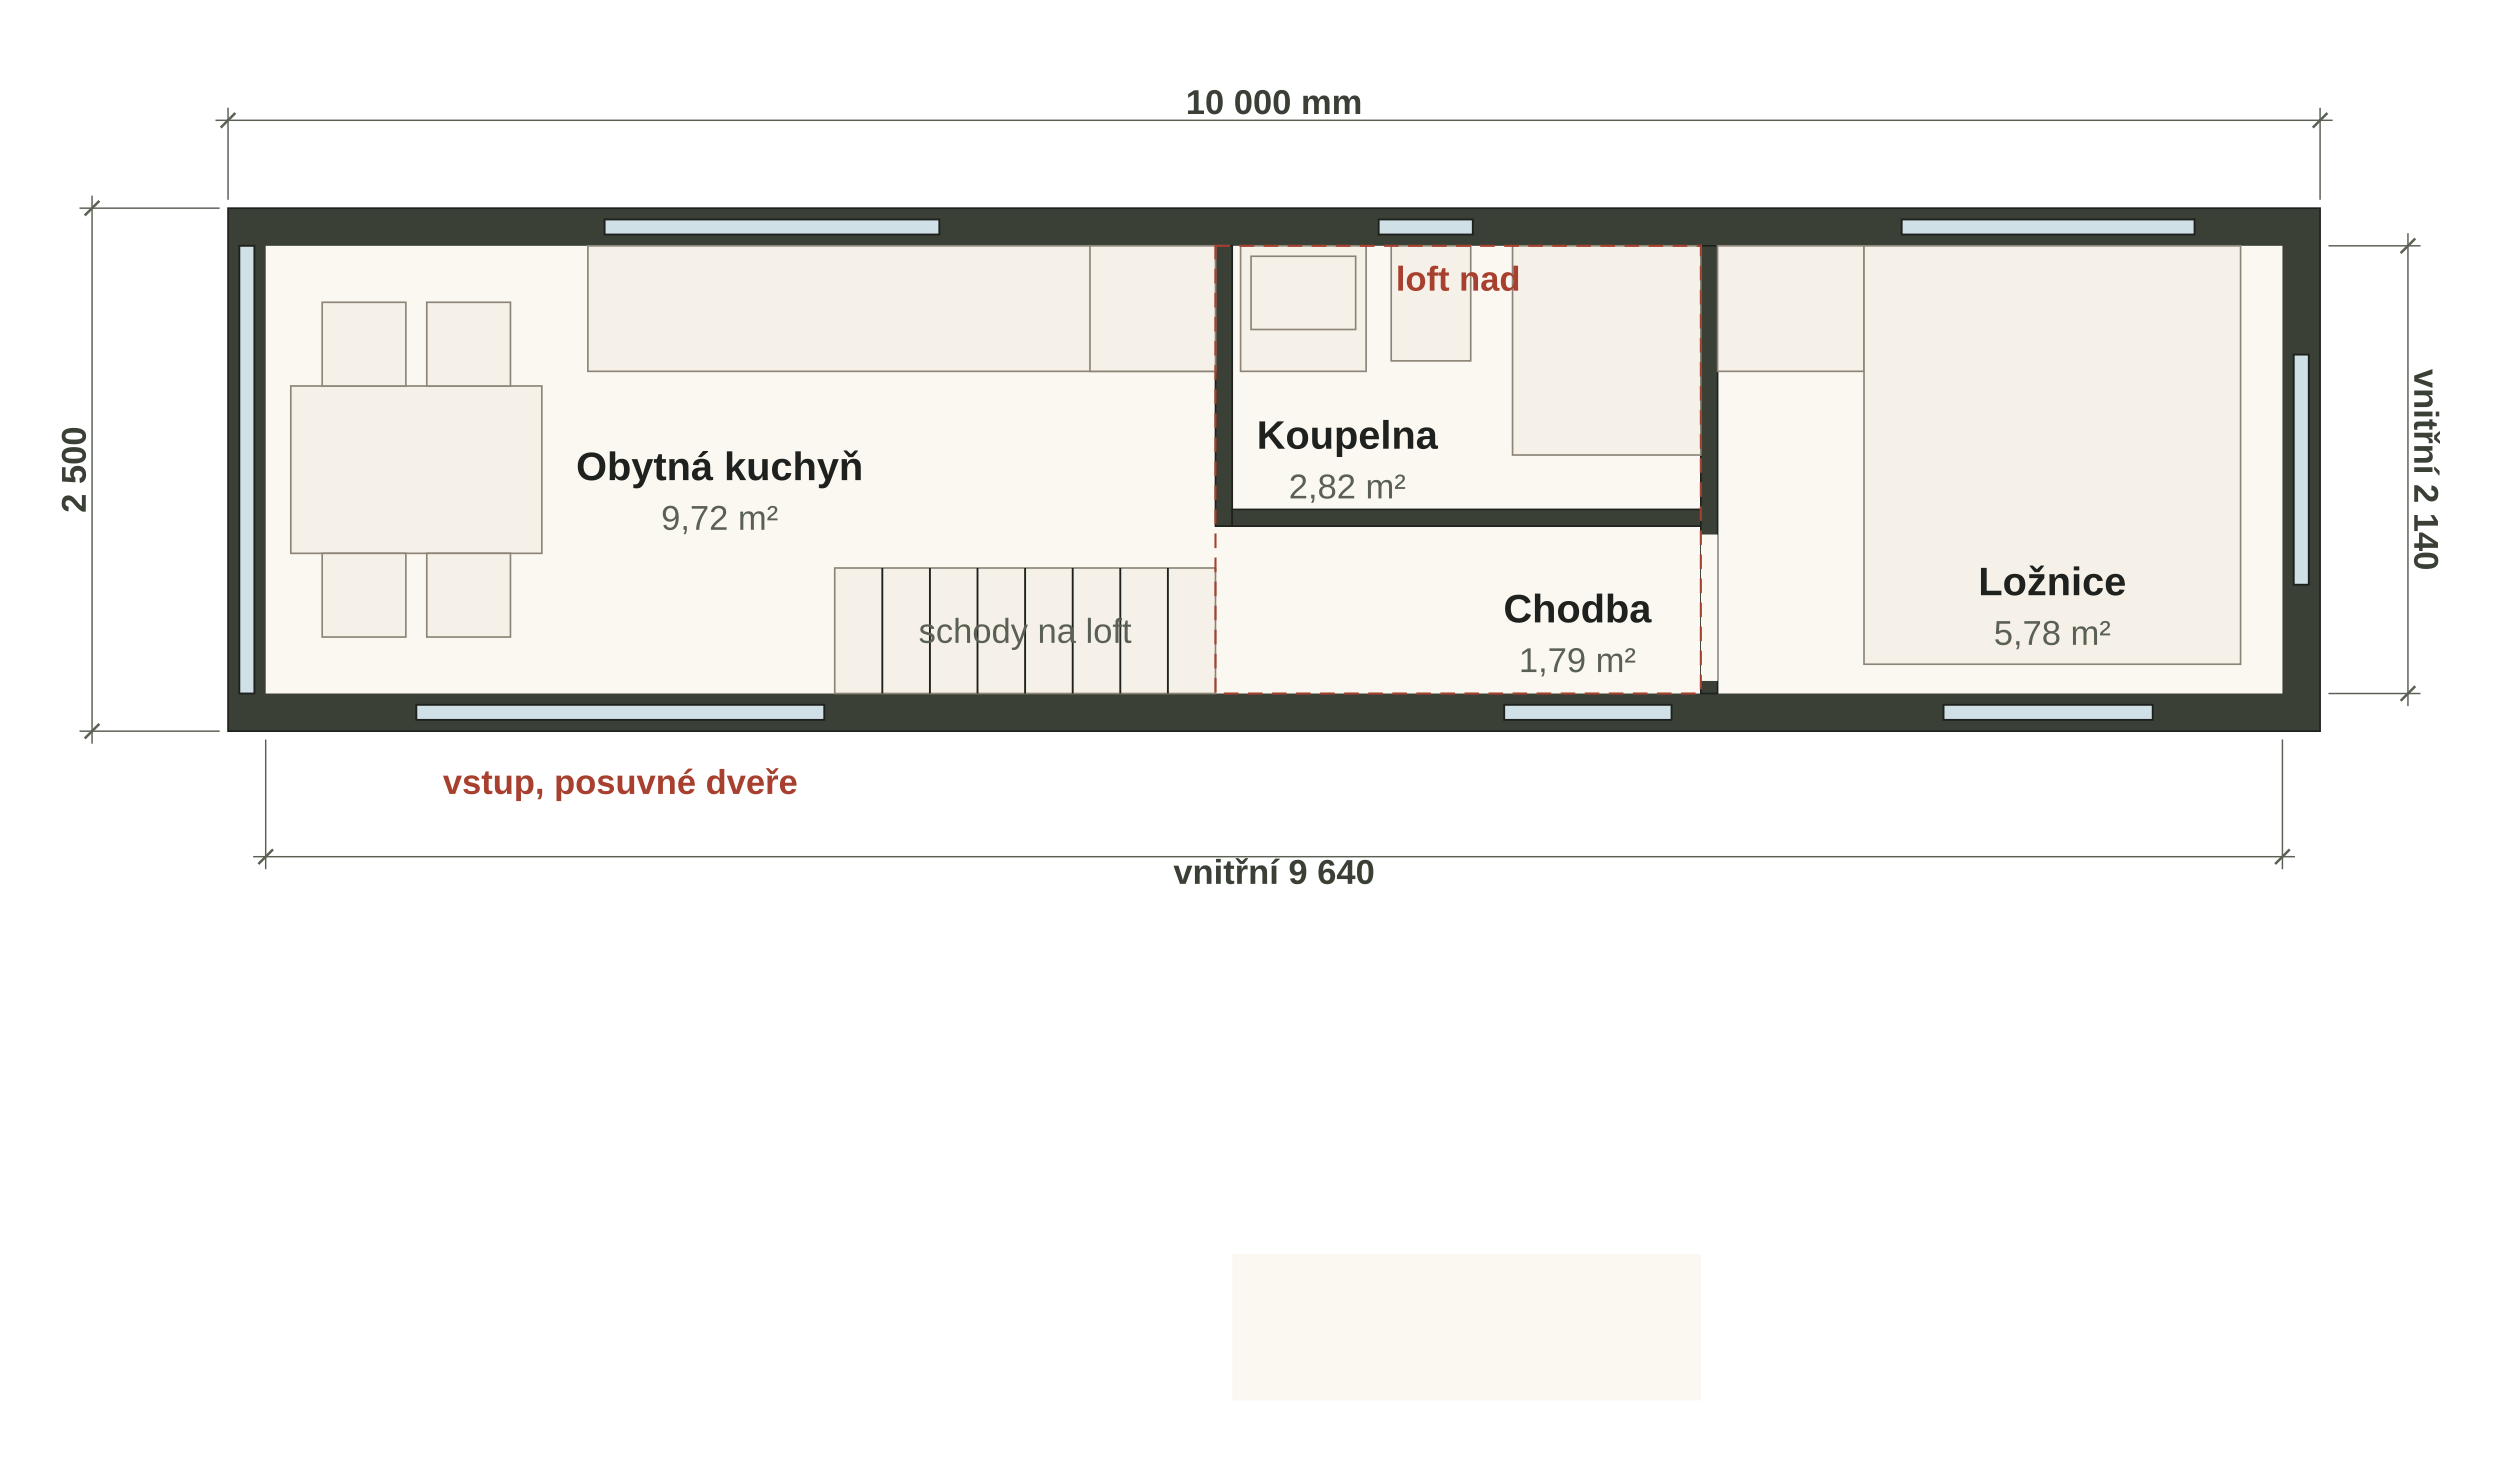
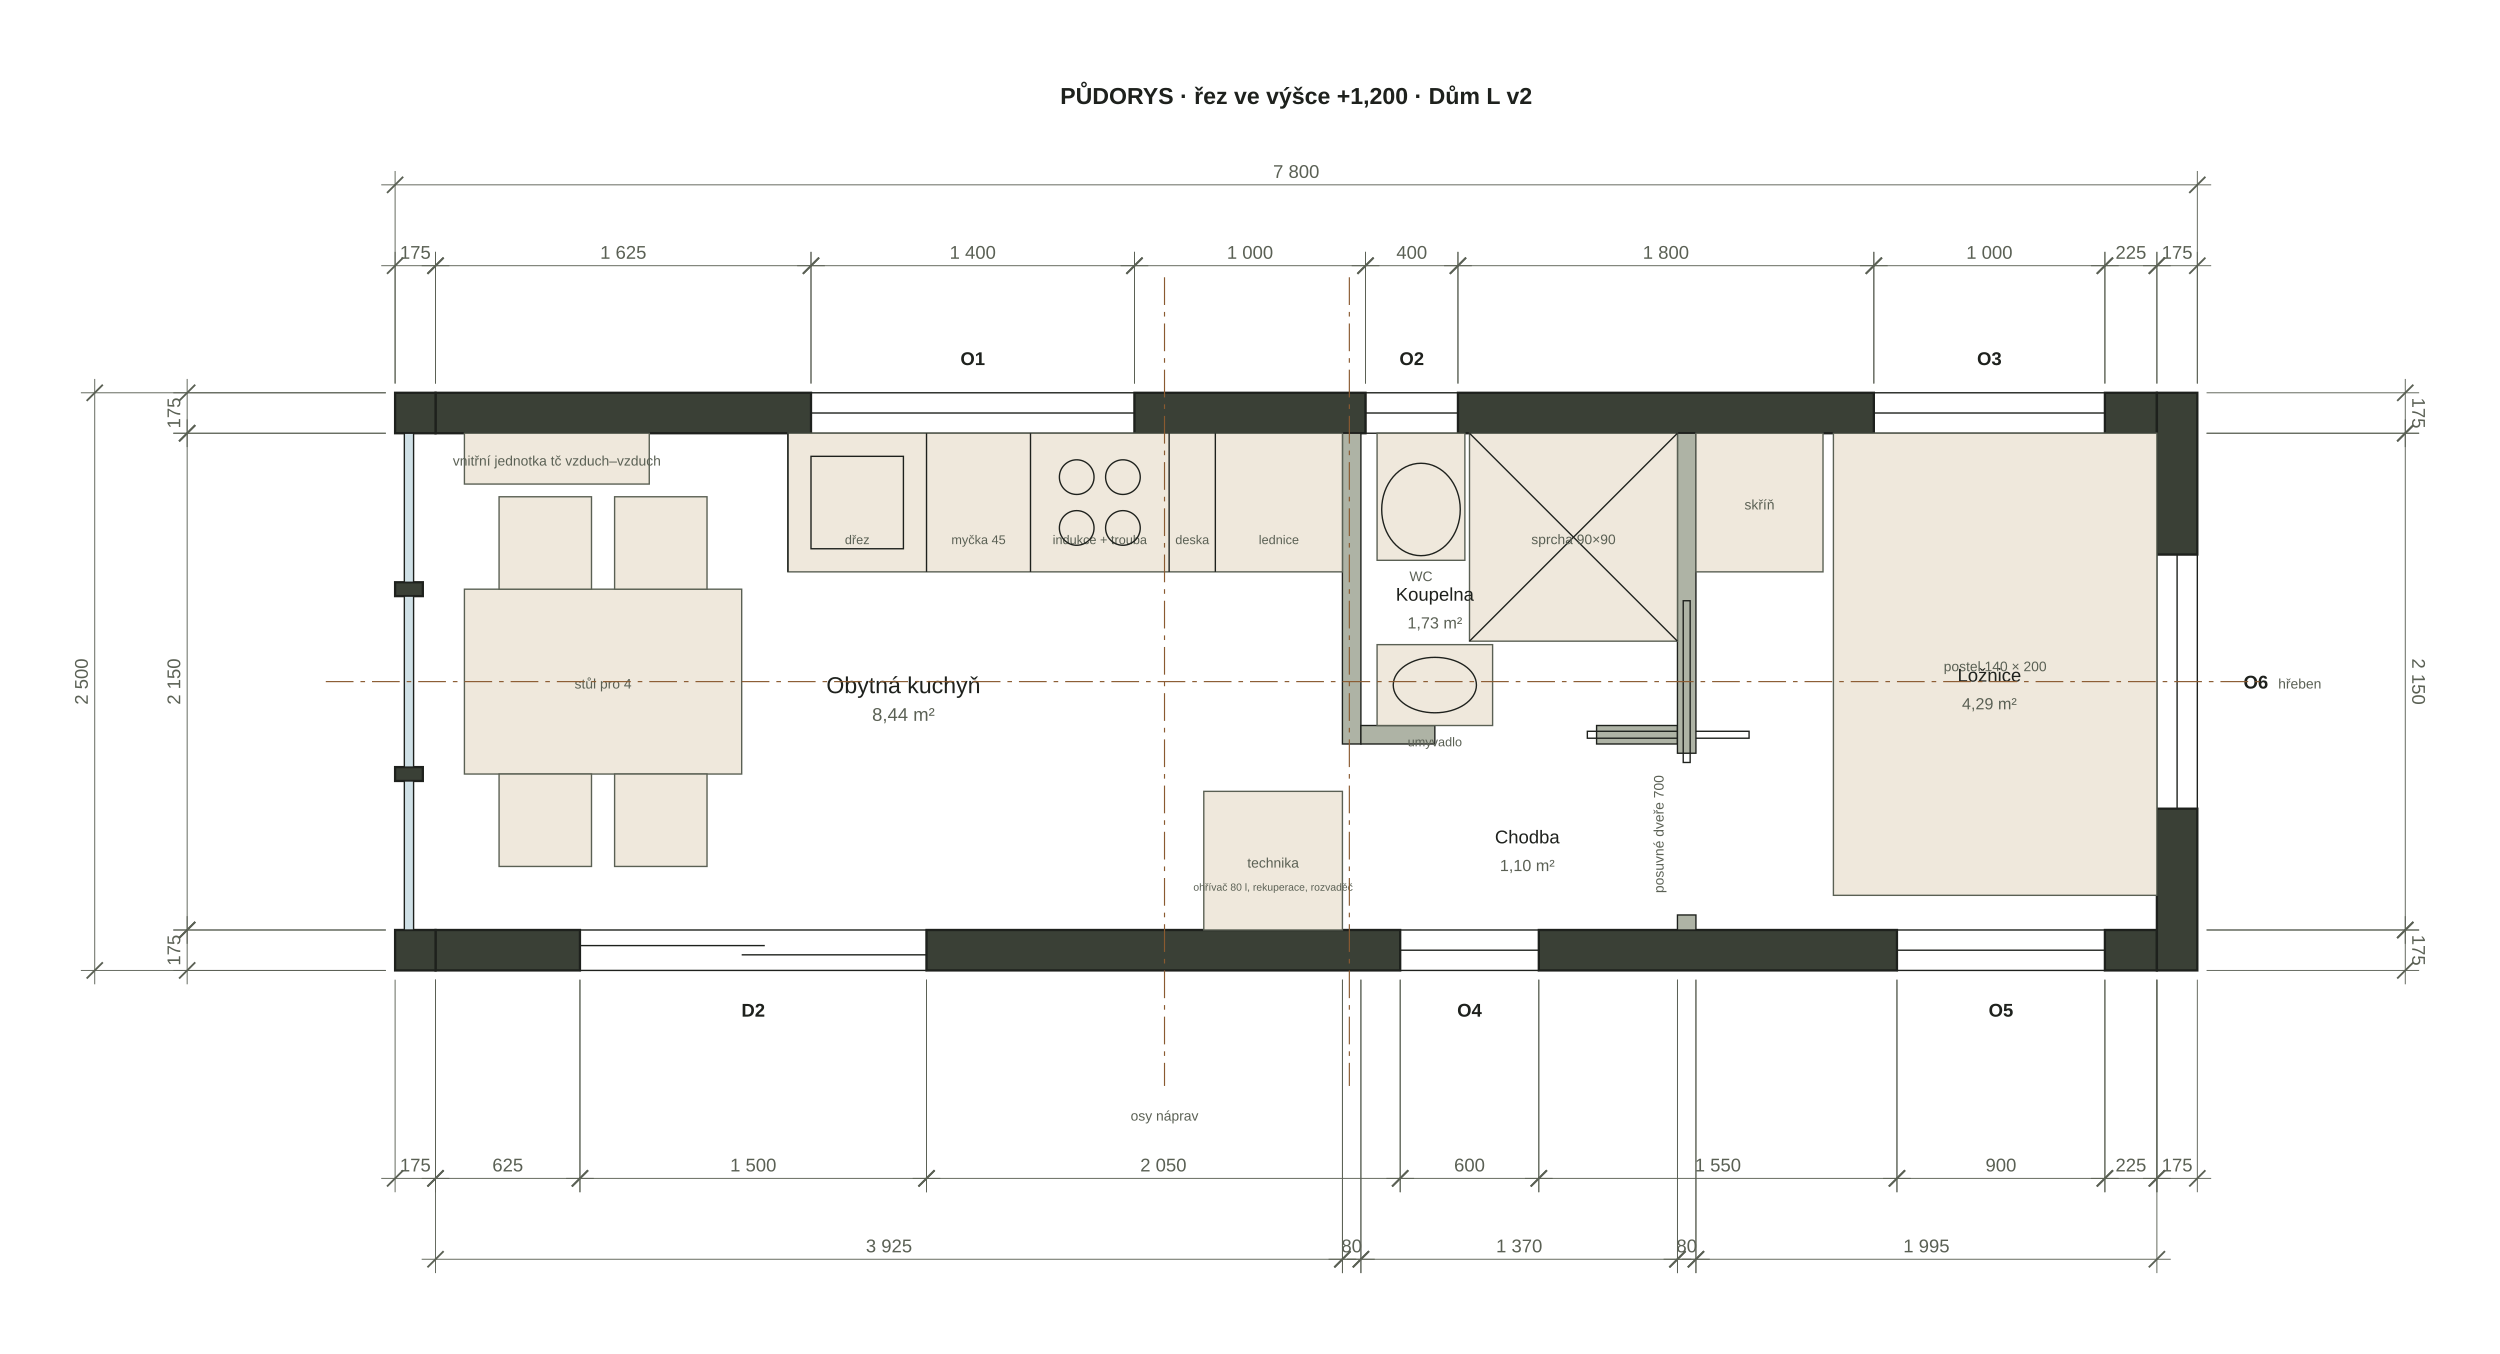
- <svg xmlns="http://www.w3.org/2000/svg" viewBox="-1090 -995 11950 7075" class="dwg" style="background:#FBF8F2" role="img" aria-label="">
+ <svg xmlns="http://www.w3.org/2000/svg" viewBox="-1710 -1700 10820 5860" width="216.4mm" height="117.2mm" class="dwg" role="img" aria-label="Dům L v2 – Půdorys">
  <style>
- .ln{fill:none;stroke:#1E211D;stroke-width:22;stroke-linejoin:round}.thin{fill:none;stroke:#1E211D;stroke-width:9}
- .wall{fill:#3A4036;stroke:#1E211D;stroke-width:8}.body{fill:#E9DCC6;stroke:#1E211D;stroke-width:18}
- .roof{fill:#3A4036;stroke:#1E211D;stroke-width:12}.steel{fill:#B9BDB4;stroke:#1E211D;stroke-width:10}
- .wheel{fill:#2A2E28;stroke:#1E211D;stroke-width:8}.glass{fill:#CFE0E6;stroke:#1E211D;stroke-width:9}
- .fur{fill:#F6F1E8;stroke:#8C8577;stroke-width:8}.room{fill:#FBF8F2}
- .dim,.tick{fill:none;stroke:#5A6054;stroke-width:7}.tick{stroke-width:12}.grd{fill:none;stroke:#8C8577;stroke-width:12}
- .hl{fill:none;stroke:#A8402F;stroke-width:10;stroke-dasharray:70 45}
- text{font-family:Manrope,Arial,sans-serif;fill:#1E211D}.td{fill:#3A4036;font-weight:600}.tl{font-weight:700}
- .tm{fill:#5A6054}.tr{fill:#A8402F;font-weight:700}
+ .ln{fill:none;stroke:#1E211D;stroke-width:14}.thin{fill:none;stroke:#1E211D;stroke-width:6}
+ .cut{fill:#3A4036;stroke:#1E211D;stroke-width:10}.cutl{fill:#AEB3A5;stroke:#1E211D;stroke-width:6}
+ .steel{fill:#8A5A30;stroke:#1E211D;stroke-width:6}.wheel{fill:#2A2E28;stroke:#1E211D;stroke-width:6}
+ .glass{fill:#CFE0E6;stroke:#1E211D;stroke-width:6}.fur{fill:#EFE8DC;stroke:#5A6054;stroke-width:6}
+ .hid{fill:none;stroke:#5A6054;stroke-width:6;stroke-dasharray:40 30}.ax{fill:none;stroke:#8A5A30;stroke-width:5;stroke-dasharray:120 30 20 30}
+ .dim,.tick{fill:none;stroke:#5A6054;stroke-width:4}.tick{stroke-width:8}.lvl{fill:#1E211D}
+ .grd{fill:none;stroke:#1E211D;stroke-width:10}.lim{fill:none;stroke:#A8402F;stroke-width:6;stroke-dasharray:60 40}
+ text{font-family:Manrope,Arial,sans-serif;fill:#1E211D}.td{fill:#5A6054}.tl{font-weight:600}.tr{fill:#A8402F}
</style>
-   <rect class="wall" x="0" y="0" width="10000" height="2500" />
-   <rect class="room" x="180" y="180" width="9640" height="2140" />
-   <rect class="wall" x="4720" y="180" width="80" height="1340" />
-   <rect class="wall" x="4800" y="1440" width="2240" height="80" />
-   <rect class="room" x="4800" y="5000" width="2240" height="700" />
-   <rect class="wall" x="7040" y="180" width="80" height="2140" />
-   <rect class="room" x="7040" y="1560" width="80" height="700" />
-   <rect class="glass" x="1800" y="54" width="1600" height="72" />
-   <rect class="glass" x="5500" y="54" width="450" height="72" />
-   <rect class="glass" x="8000" y="54" width="1400" height="72" />
-   <rect class="glass" x="900" y="2374" width="1950" height="72" />
-   <rect class="glass" x="6100" y="2374" width="800" height="72" />
-   <rect class="glass" x="8200" y="2374" width="1000" height="72" />
-   <rect class="glass" x="9874" y="700" width="72" height="1100" />
-   <rect class="glass" x="54" y="180" width="72" height="2140" />
+   <rect class="cut" x="175" y="0" width="1625" height="175" />
+   <rect class="thin" x="1800" y="0" width="1400" height="175" />
+   <line class="thin" x1="1800" y1="87.5" x2="3200" y2="87.5" />
+   <text class="tl" x="2500" y="-120" font-size="80" text-anchor="middle">O1</text>
+   <rect class="cut" x="3200" y="0" width="1000" height="175" />
+   <rect class="thin" x="4200" y="0" width="400" height="175" />
+   <line class="thin" x1="4200" y1="87.5" x2="4600" y2="87.5" />
+   <text class="tl" x="4400" y="-120" font-size="80" text-anchor="middle">O2</text>
+   <rect class="cut" x="4600" y="0" width="1800" height="175" />
+   <rect class="thin" x="6400" y="0" width="1000" height="175" />
+   <line class="thin" x1="6400" y1="87.5" x2="7400" y2="87.5" />
+   <text class="tl" x="6900" y="-120" font-size="80" text-anchor="middle">O3</text>
+   <rect class="cut" x="7400" y="0" width="225" height="175" />
+   <rect class="cut" x="175" y="2325" width="625" height="175" />
+   <rect class="thin" x="800" y="2325" width="1500" height="175" />
+   <line class="thin" x1="800" y1="2392.5" x2="1600" y2="2392.5" />
+   <line class="thin" x1="1500" y1="2432.5" x2="2300" y2="2432.5" />
+   <text class="tl" x="1550" y="2700" font-size="80" text-anchor="middle">D2</text>
+   <rect class="cut" x="2300" y="2325" width="2050" height="175" />
+   <rect class="thin" x="4350" y="2325" width="600" height="175" />
+   <line class="thin" x1="4350" y1="2412.5" x2="4950" y2="2412.5" />
+   <text class="tl" x="4650" y="2700" font-size="80" text-anchor="middle">O4</text>
+   <rect class="cut" x="4950" y="2325" width="1550" height="175" />
+   <rect class="thin" x="6500" y="2325" width="900" height="175" />
+   <line class="thin" x1="6500" y1="2412.5" x2="7400" y2="2412.5" />
+   <text class="tl" x="6950" y="2700" font-size="80" text-anchor="middle">O5</text>
+   <rect class="cut" x="7400" y="2325" width="225" height="175" />
+   <rect class="cut" x="7625" y="0" width="175" height="700" />
+   <rect class="thin" x="7625" y="700" width="175" height="1100" />
+   <line class="thin" x1="7712.5" y1="700" x2="7712.5" y2="1800" />
+   <text class="tl" x="8000" y="1280" font-size="80" text-anchor="start">O6</text>
+   <rect class="cut" x="7625" y="1800" width="175" height="700" />
+   <rect class="cut" x="0" y="0" width="175" height="175" />
+   <rect class="cut" x="0" y="2325" width="175" height="175" />
+   <rect class="cut" x="0" y="820" width="120" height="60" />
+   <rect class="cut" x="0" y="1620" width="120" height="60" />
+   <rect class="glass" x="40" y="175" width="40" height="645" />
+   <rect class="glass" x="40" y="880" width="40" height="740" />
+   <rect class="glass" x="40" y="1680" width="40" height="645" />
+   <rect class="cutl" x="4100" y="175" width="80" height="1345" />
+   <rect class="cutl" x="4180" y="1440" width="320" height="80" />
+   <rect class="cutl" x="5200" y="1440" width="350" height="80" />
+   <rect class="thin" x="5160" y="1465" width="700" height="30" />
+   <rect class="cutl" x="5550" y="175" width="80" height="1385" />
+   <rect class="cutl" x="5550" y="2260" width="80" height="65" />
+   <rect class="thin" x="5575" y="900" width="30" height="700" />
+   <text class="td" x="5490" y="1910" font-size="60" text-anchor="middle" transform="rotate(-90 5490 1910)">posuvné dveře 700</text>
  <rect class="fur" x="300" y="850" width="1200" height="800" />
+   <text class="td" x="900" y="1280" font-size="60" text-anchor="middle">stůl pro 4</text>
  <rect class="fur" x="450" y="450" width="400" height="400" />
  <rect class="fur" x="950" y="450" width="400" height="400" />
  <rect class="fur" x="450" y="1650" width="400" height="400" />
  <rect class="fur" x="950" y="1650" width="400" height="400" />
-   <rect class="fur" x="1720" y="180" width="3000" height="600" />
-   <rect class="fur" x="4120" y="180" width="600" height="600" />
-   <rect class="fur" x="4840" y="180" width="600" height="600" />
-   <rect class="fur" x="4890" y="230" width="500" height="350" />
-   <rect class="fur" x="5560" y="180" width="380" height="550" />
-   <rect class="fur" x="6140" y="180" width="900" height="1000" />
-   <rect class="fur" x="7120" y="180" width="700" height="600" />
-   <rect class="fur" x="7820" y="180" width="1800" height="2000" />
-   <rect class="fur" x="2900" y="1720" width="1820" height="600" />
-   <line class="thin" x1="3127.5" y1="1720" x2="3127.5" y2="2320" />
-   <line class="thin" x1="3355" y1="1720" x2="3355" y2="2320" />
-   <line class="thin" x1="3582.5" y1="1720" x2="3582.5" y2="2320" />
-   <line class="thin" x1="3810" y1="1720" x2="3810" y2="2320" />
-   <line class="thin" x1="4037.5" y1="1720" x2="4037.5" y2="2320" />
-   <line class="thin" x1="4265" y1="1720" x2="4265" y2="2320" />
-   <line class="thin" x1="4492.5" y1="1720" x2="4492.5" y2="2320" />
-   <text class="tm" x="3810" y="2077.8" font-size="165" text-anchor="middle">schody na loft</text>
-   <rect class="hl" x="4720" y="180" width="2320" height="2140" />
-   <text class="tr" x="5880" y="394.5" font-size="165" text-anchor="middle">loft nad</text>
-   <text class="tl" x="2350" y="1300" font-size="190" text-anchor="middle">Obytná kuchyň</text>
-   <text class="tm" x="2350" y="1537.5" font-size="165" text-anchor="middle">9,72 m²</text>
-   <text class="tl" x="5350" y="1150" font-size="190" text-anchor="middle">Koupelna</text>
-   <text class="tm" x="5350" y="1387.5" font-size="165" text-anchor="middle">2,82 m²</text>
-   <text class="tl" x="6450" y="1980" font-size="190" text-anchor="middle">Chodba</text>
-   <text class="tm" x="6450" y="2217.5" font-size="165" text-anchor="middle">1,79 m²</text>
-   <text class="tl" x="8720" y="1850" font-size="190" text-anchor="middle">Ložnice</text>
-   <text class="tm" x="8720" y="2087.5" font-size="165" text-anchor="middle">5,78 m²</text>
-   <text class="tr" x="1875" y="2800" font-size="165" text-anchor="middle">vstup, posuvné dveře</text>
-   <line class="dim" x1="0" y1="-40" x2="0" y2="-480" />
-   <line class="dim" x1="10000" y1="-40" x2="10000" y2="-480" />
-   <line class="dim" x1="-60" y1="-420" x2="10060" y2="-420" />
-   <line class="tick" x1="-35" y1="-385" x2="35" y2="-455" />
-   <line class="tick" x1="9965" y1="-385" x2="10035" y2="-455" />
-   <text class="td" x="5000" y="-450" font-size="165" text-anchor="middle">10 000 mm</text>
-   <line class="dim" x1="-40" y1="0" x2="-710" y2="0" />
-   <line class="dim" x1="-40" y1="2500" x2="-710" y2="2500" />
-   <line class="dim" x1="-650" y1="-60" x2="-650" y2="2560" />
-   <line class="tick" x1="-685" y1="35" x2="-615" y2="-35" />
-   <line class="tick" x1="-685" y1="2535" x2="-615" y2="2465" />
-   <text class="td" x="-680" y="1250" font-size="165" text-anchor="middle" transform="rotate(-90 -680 1250)">2 500</text>
-   <line class="dim" x1="180" y1="2540" x2="180" y2="3160" />
-   <line class="dim" x1="9820" y1="2540" x2="9820" y2="3160" />
-   <line class="dim" x1="120" y1="3100" x2="9880" y2="3100" />
-   <line class="tick" x1="145" y1="3135" x2="215" y2="3065" />
-   <line class="tick" x1="9785" y1="3135" x2="9855" y2="3065" />
-   <text class="td" x="5000" y="3230" font-size="165" text-anchor="middle">vnitřní 9 640</text>
-   <line class="dim" x1="10040" y1="180" x2="10480" y2="180" />
-   <line class="dim" x1="10040" y1="2320" x2="10480" y2="2320" />
-   <line class="dim" x1="10420" y1="120" x2="10420" y2="2380" />
-   <line class="tick" x1="10385" y1="215" x2="10455" y2="145" />
-   <line class="tick" x1="10385" y1="2355" x2="10455" y2="2285" />
-   <text class="td" x="10450" y="1250" font-size="165" text-anchor="middle" transform="rotate(90 10450 1250)">vnitřní 2 140</text>
+   <rect class="fur" x="1700" y="175" width="2400" height="600" />
+   <line class="thin" x1="1700" y1="175" x2="1700" y2="775" />
+   <text class="td" x="2000" y="655" font-size="55" text-anchor="middle">dřez</text>
+   <rect class="thin" x="1800" y="275" width="400" height="400" />
+   <line class="thin" x1="2300" y1="175" x2="2300" y2="775" />
+   <text class="td" x="2525" y="655" font-size="55" text-anchor="middle">myčka 45</text>
+   <line class="thin" x1="2750" y1="175" x2="2750" y2="775" />
+   <text class="td" x="3050" y="655" font-size="55" text-anchor="middle">indukce + trouba</text>
+   <circle class="thin" cx="2950" cy="365" r="75" />
+   <circle class="thin" cx="3150" cy="365" r="75" />
+   <circle class="thin" cx="2950" cy="585" r="75" />
+   <circle class="thin" cx="3150" cy="585" r="75" />
+   <line class="thin" x1="3350" y1="175" x2="3350" y2="775" />
+   <text class="td" x="3450" y="655" font-size="55" text-anchor="middle">deska</text>
+   <line class="thin" x1="3550" y1="175" x2="3550" y2="775" />
+   <text class="td" x="3825" y="655" font-size="55" text-anchor="middle">lednice</text>
+   <rect class="fur" x="3500" y="1725" width="600" height="600" />
+   <text class="td" x="3800" y="2055" font-size="60" text-anchor="middle">technika</text>
+   <text class="td" x="3800" y="2155" font-size="45" text-anchor="middle">ohřívač 80 l, rekuperace, rozvaděč</text>
+   <rect class="fur" x="300" y="175" width="800" height="220" />
+   <text class="td" x="700" y="315" font-size="60" text-anchor="middle">vnitřní jednotka tč vzduch–vzduch</text>
+   <rect class="fur" x="4250" y="1090" width="500" height="350" />
+   <ellipse class="thin" cx="4500" cy="1265" rx="180" ry="120" />
+   <text class="td" x="4500" y="1530" font-size="55" text-anchor="middle">umyvadlo</text>
+   <rect class="fur" x="4250" y="175" width="380" height="550" />
+   <ellipse class="thin" cx="4440" cy="505" rx="170" ry="200" />
+   <text class="td" x="4440" y="815" font-size="60" text-anchor="middle">WC</text>
+   <rect class="fur" x="4650" y="175" width="900" height="900" />
+   <line class="thin" x1="4650" y1="175" x2="5550" y2="1075" />
+   <line class="thin" x1="4650" y1="1075" x2="5550" y2="175" />
+   <text class="td" x="5100" y="655" font-size="60" text-anchor="middle">sprcha 90×90</text>
+   <rect class="fur" x="5630" y="175" width="550" height="600" />
+   <text class="td" x="5905" y="505" font-size="60" text-anchor="middle">skříň</text>
+   <rect class="fur" x="6225" y="175" width="1400" height="2000" />
+   <text class="td" x="6925" y="1205" font-size="60" text-anchor="middle">postel 140 × 200</text>
+   <text class="t" x="2200" y="1300" font-size="100" text-anchor="middle">Obytná kuchyň</text>
+   <text class="td" x="2200" y="1420" font-size="80" text-anchor="middle">8,44 m²</text>
+   <text class="t" x="4500" y="900" font-size="80" text-anchor="middle">Koupelna</text>
+   <text class="td" x="4500" y="1020" font-size="70" text-anchor="middle">1,73 m²</text>
+   <text class="t" x="4900" y="1950" font-size="80" text-anchor="middle">Chodba</text>
+   <text class="td" x="4900" y="2070" font-size="70" text-anchor="middle">1,10 m²</text>
+   <text class="t" x="6900" y="1250" font-size="80" text-anchor="middle">Ložnice</text>
+   <text class="td" x="6900" y="1370" font-size="70" text-anchor="middle">4,29 m²</text>
+   <line class="ax" x1="3330" y1="-500" x2="3330" y2="3000" />
+   <line class="ax" x1="4130" y1="-500" x2="4130" y2="3000" />
+   <text class="td" x="3330" y="3150" font-size="60" text-anchor="middle">osy náprav</text>
+   <line class="ax" x1="-300" y1="1250" x2="8100" y2="1250" />
+   <text class="td" x="8150" y="1280" font-size="60" text-anchor="start">hřeben</text>
+   <line class="dim" x1="0" y1="-40" x2="0" y2="-960" />
+   <line class="dim" x1="7800" y1="-40" x2="7800" y2="-960" />
+   <line class="dim" x1="-60" y1="-900" x2="7860" y2="-900" />
+   <line class="tick" x1="-35" y1="-865" x2="35" y2="-935" />
+   <line class="tick" x1="7765" y1="-865" x2="7835" y2="-935" />
+   <text class="td" x="3900" y="-930" font-size="80" text-anchor="middle">7 800</text>
+   <line class="dim" x1="0" y1="-40" x2="0" y2="-610" />
+   <line class="dim" x1="175" y1="-40" x2="175" y2="-610" />
+   <line class="dim" x1="-60" y1="-550" x2="235" y2="-550" />
+   <line class="tick" x1="-35" y1="-515" x2="35" y2="-585" />
+   <line class="tick" x1="140" y1="-515" x2="210" y2="-585" />
+   <text class="td" x="87.5" y="-580" font-size="80" text-anchor="middle">175</text>
+   <line class="dim" x1="175" y1="-40" x2="175" y2="-610" />
+   <line class="dim" x1="1800" y1="-40" x2="1800" y2="-610" />
+   <line class="dim" x1="115" y1="-550" x2="1860" y2="-550" />
+   <line class="tick" x1="140" y1="-515" x2="210" y2="-585" />
+   <line class="tick" x1="1765" y1="-515" x2="1835" y2="-585" />
+   <text class="td" x="987.5" y="-580" font-size="80" text-anchor="middle">1 625</text>
+   <line class="dim" x1="1800" y1="-40" x2="1800" y2="-610" />
+   <line class="dim" x1="3200" y1="-40" x2="3200" y2="-610" />
+   <line class="dim" x1="1740" y1="-550" x2="3260" y2="-550" />
+   <line class="tick" x1="1765" y1="-515" x2="1835" y2="-585" />
+   <line class="tick" x1="3165" y1="-515" x2="3235" y2="-585" />
+   <text class="td" x="2500" y="-580" font-size="80" text-anchor="middle">1 400</text>
+   <line class="dim" x1="3200" y1="-40" x2="3200" y2="-610" />
+   <line class="dim" x1="4200" y1="-40" x2="4200" y2="-610" />
+   <line class="dim" x1="3140" y1="-550" x2="4260" y2="-550" />
+   <line class="tick" x1="3165" y1="-515" x2="3235" y2="-585" />
+   <line class="tick" x1="4165" y1="-515" x2="4235" y2="-585" />
+   <text class="td" x="3700" y="-580" font-size="80" text-anchor="middle">1 000</text>
+   <line class="dim" x1="4200" y1="-40" x2="4200" y2="-610" />
+   <line class="dim" x1="4600" y1="-40" x2="4600" y2="-610" />
+   <line class="dim" x1="4140" y1="-550" x2="4660" y2="-550" />
+   <line class="tick" x1="4165" y1="-515" x2="4235" y2="-585" />
+   <line class="tick" x1="4565" y1="-515" x2="4635" y2="-585" />
+   <text class="td" x="4400" y="-580" font-size="80" text-anchor="middle">400</text>
+   <line class="dim" x1="4600" y1="-40" x2="4600" y2="-610" />
+   <line class="dim" x1="6400" y1="-40" x2="6400" y2="-610" />
+   <line class="dim" x1="4540" y1="-550" x2="6460" y2="-550" />
+   <line class="tick" x1="4565" y1="-515" x2="4635" y2="-585" />
+   <line class="tick" x1="6365" y1="-515" x2="6435" y2="-585" />
+   <text class="td" x="5500" y="-580" font-size="80" text-anchor="middle">1 800</text>
+   <line class="dim" x1="6400" y1="-40" x2="6400" y2="-610" />
+   <line class="dim" x1="7400" y1="-40" x2="7400" y2="-610" />
+   <line class="dim" x1="6340" y1="-550" x2="7460" y2="-550" />
+   <line class="tick" x1="6365" y1="-515" x2="6435" y2="-585" />
+   <line class="tick" x1="7365" y1="-515" x2="7435" y2="-585" />
+   <text class="td" x="6900" y="-580" font-size="80" text-anchor="middle">1 000</text>
+   <line class="dim" x1="7400" y1="-40" x2="7400" y2="-610" />
+   <line class="dim" x1="7625" y1="-40" x2="7625" y2="-610" />
+   <line class="dim" x1="7340" y1="-550" x2="7685" y2="-550" />
+   <line class="tick" x1="7365" y1="-515" x2="7435" y2="-585" />
+   <line class="tick" x1="7590" y1="-515" x2="7660" y2="-585" />
+   <text class="td" x="7512.5" y="-580" font-size="80" text-anchor="middle">225</text>
+   <line class="dim" x1="7625" y1="-40" x2="7625" y2="-610" />
+   <line class="dim" x1="7800" y1="-40" x2="7800" y2="-610" />
+   <line class="dim" x1="7565" y1="-550" x2="7860" y2="-550" />
+   <line class="tick" x1="7590" y1="-515" x2="7660" y2="-585" />
+   <line class="tick" x1="7765" y1="-515" x2="7835" y2="-585" />
+   <text class="td" x="7712.5" y="-580" font-size="80" text-anchor="middle">175</text>
+   <line class="dim" x1="0" y1="2540" x2="0" y2="3460" />
+   <line class="dim" x1="175" y1="2540" x2="175" y2="3460" />
+   <line class="dim" x1="-60" y1="3400" x2="235" y2="3400" />
+   <line class="tick" x1="-35" y1="3435" x2="35" y2="3365" />
+   <line class="tick" x1="140" y1="3435" x2="210" y2="3365" />
+   <text class="td" x="87.5" y="3370" font-size="80" text-anchor="middle">175</text>
+   <line class="dim" x1="175" y1="2540" x2="175" y2="3460" />
+   <line class="dim" x1="800" y1="2540" x2="800" y2="3460" />
+   <line class="dim" x1="115" y1="3400" x2="860" y2="3400" />
+   <line class="tick" x1="140" y1="3435" x2="210" y2="3365" />
+   <line class="tick" x1="765" y1="3435" x2="835" y2="3365" />
+   <text class="td" x="487.5" y="3370" font-size="80" text-anchor="middle">625</text>
+   <line class="dim" x1="800" y1="2540" x2="800" y2="3460" />
+   <line class="dim" x1="2300" y1="2540" x2="2300" y2="3460" />
+   <line class="dim" x1="740" y1="3400" x2="2360" y2="3400" />
+   <line class="tick" x1="765" y1="3435" x2="835" y2="3365" />
+   <line class="tick" x1="2265" y1="3435" x2="2335" y2="3365" />
+   <text class="td" x="1550" y="3370" font-size="80" text-anchor="middle">1 500</text>
+   <line class="dim" x1="2300" y1="2540" x2="2300" y2="3460" />
+   <line class="dim" x1="4350" y1="2540" x2="4350" y2="3460" />
+   <line class="dim" x1="2240" y1="3400" x2="4410" y2="3400" />
+   <line class="tick" x1="2265" y1="3435" x2="2335" y2="3365" />
+   <line class="tick" x1="4315" y1="3435" x2="4385" y2="3365" />
+   <text class="td" x="3325" y="3370" font-size="80" text-anchor="middle">2 050</text>
+   <line class="dim" x1="4350" y1="2540" x2="4350" y2="3460" />
+   <line class="dim" x1="4950" y1="2540" x2="4950" y2="3460" />
+   <line class="dim" x1="4290" y1="3400" x2="5010" y2="3400" />
+   <line class="tick" x1="4315" y1="3435" x2="4385" y2="3365" />
+   <line class="tick" x1="4915" y1="3435" x2="4985" y2="3365" />
+   <text class="td" x="4650" y="3370" font-size="80" text-anchor="middle">600</text>
+   <line class="dim" x1="4950" y1="2540" x2="4950" y2="3460" />
+   <line class="dim" x1="6500" y1="2540" x2="6500" y2="3460" />
+   <line class="dim" x1="4890" y1="3400" x2="6560" y2="3400" />
+   <line class="tick" x1="4915" y1="3435" x2="4985" y2="3365" />
+   <line class="tick" x1="6465" y1="3435" x2="6535" y2="3365" />
+   <text class="td" x="5725" y="3370" font-size="80" text-anchor="middle">1 550</text>
+   <line class="dim" x1="6500" y1="2540" x2="6500" y2="3460" />
+   <line class="dim" x1="7400" y1="2540" x2="7400" y2="3460" />
+   <line class="dim" x1="6440" y1="3400" x2="7460" y2="3400" />
+   <line class="tick" x1="6465" y1="3435" x2="6535" y2="3365" />
+   <line class="tick" x1="7365" y1="3435" x2="7435" y2="3365" />
+   <text class="td" x="6950" y="3370" font-size="80" text-anchor="middle">900</text>
+   <line class="dim" x1="7400" y1="2540" x2="7400" y2="3460" />
+   <line class="dim" x1="7625" y1="2540" x2="7625" y2="3460" />
+   <line class="dim" x1="7340" y1="3400" x2="7685" y2="3400" />
+   <line class="tick" x1="7365" y1="3435" x2="7435" y2="3365" />
+   <line class="tick" x1="7590" y1="3435" x2="7660" y2="3365" />
+   <text class="td" x="7512.5" y="3370" font-size="80" text-anchor="middle">225</text>
+   <line class="dim" x1="7625" y1="2540" x2="7625" y2="3460" />
+   <line class="dim" x1="7800" y1="2540" x2="7800" y2="3460" />
+   <line class="dim" x1="7565" y1="3400" x2="7860" y2="3400" />
+   <line class="tick" x1="7590" y1="3435" x2="7660" y2="3365" />
+   <line class="tick" x1="7765" y1="3435" x2="7835" y2="3365" />
+   <text class="td" x="7712.5" y="3370" font-size="80" text-anchor="middle">175</text>
+   <line class="dim" x1="175" y1="2540" x2="175" y2="3810" />
+   <line class="dim" x1="4100" y1="2540" x2="4100" y2="3810" />
+   <line class="dim" x1="115" y1="3750" x2="4160" y2="3750" />
+   <line class="tick" x1="140" y1="3785" x2="210" y2="3715" />
+   <line class="tick" x1="4065" y1="3785" x2="4135" y2="3715" />
+   <text class="td" x="2137.5" y="3720" font-size="80" text-anchor="middle">3 925</text>
+   <line class="dim" x1="4100" y1="2540" x2="4100" y2="3810" />
+   <line class="dim" x1="4180" y1="2540" x2="4180" y2="3810" />
+   <line class="dim" x1="4040" y1="3750" x2="4240" y2="3750" />
+   <line class="tick" x1="4065" y1="3785" x2="4135" y2="3715" />
+   <line class="tick" x1="4145" y1="3785" x2="4215" y2="3715" />
+   <text class="td" x="4140" y="3720" font-size="80" text-anchor="middle">80</text>
+   <line class="dim" x1="4180" y1="2540" x2="4180" y2="3810" />
+   <line class="dim" x1="5550" y1="2540" x2="5550" y2="3810" />
+   <line class="dim" x1="4120" y1="3750" x2="5610" y2="3750" />
+   <line class="tick" x1="4145" y1="3785" x2="4215" y2="3715" />
+   <line class="tick" x1="5515" y1="3785" x2="5585" y2="3715" />
+   <text class="td" x="4865" y="3720" font-size="80" text-anchor="middle">1 370</text>
+   <line class="dim" x1="5550" y1="2540" x2="5550" y2="3810" />
+   <line class="dim" x1="5630" y1="2540" x2="5630" y2="3810" />
+   <line class="dim" x1="5490" y1="3750" x2="5690" y2="3750" />
+   <line class="tick" x1="5515" y1="3785" x2="5585" y2="3715" />
+   <line class="tick" x1="5595" y1="3785" x2="5665" y2="3715" />
+   <text class="td" x="5590" y="3720" font-size="80" text-anchor="middle">80</text>
+   <line class="dim" x1="5630" y1="2540" x2="5630" y2="3810" />
+   <line class="dim" x1="7625" y1="2540" x2="7625" y2="3810" />
+   <line class="dim" x1="5570" y1="3750" x2="7685" y2="3750" />
+   <line class="tick" x1="5595" y1="3785" x2="5665" y2="3715" />
+   <line class="tick" x1="7590" y1="3785" x2="7660" y2="3715" />
+   <text class="td" x="6627.5" y="3720" font-size="80" text-anchor="middle">1 995</text>
+   <line class="dim" x1="-40" y1="0" x2="-1360" y2="0" />
+   <line class="dim" x1="-40" y1="2500" x2="-1360" y2="2500" />
+   <line class="dim" x1="-1300" y1="-60" x2="-1300" y2="2560" />
+   <line class="tick" x1="-1335" y1="35" x2="-1265" y2="-35" />
+   <line class="tick" x1="-1335" y1="2535" x2="-1265" y2="2465" />
+   <text class="td" x="-1330" y="1250" font-size="80" text-anchor="middle" transform="rotate(-90 -1330 1250)">2 500</text>
+   <line class="dim" x1="-40" y1="0" x2="-960" y2="0" />
+   <line class="dim" x1="-40" y1="175" x2="-960" y2="175" />
+   <line class="dim" x1="-900" y1="-60" x2="-900" y2="235" />
+   <line class="tick" x1="-935" y1="35" x2="-865" y2="-35" />
+   <line class="tick" x1="-935" y1="210" x2="-865" y2="140" />
+   <text class="td" x="-930" y="87.5" font-size="80" text-anchor="middle" transform="rotate(-90 -930 87.5)">175</text>
+   <line class="dim" x1="-40" y1="175" x2="-960" y2="175" />
+   <line class="dim" x1="-40" y1="2325" x2="-960" y2="2325" />
+   <line class="dim" x1="-900" y1="115" x2="-900" y2="2385" />
+   <line class="tick" x1="-935" y1="210" x2="-865" y2="140" />
+   <line class="tick" x1="-935" y1="2360" x2="-865" y2="2290" />
+   <text class="td" x="-930" y="1250" font-size="80" text-anchor="middle" transform="rotate(-90 -930 1250)">2 150</text>
+   <line class="dim" x1="-40" y1="2325" x2="-960" y2="2325" />
+   <line class="dim" x1="-40" y1="2500" x2="-960" y2="2500" />
+   <line class="dim" x1="-900" y1="2265" x2="-900" y2="2560" />
+   <line class="tick" x1="-935" y1="2360" x2="-865" y2="2290" />
+   <line class="tick" x1="-935" y1="2535" x2="-865" y2="2465" />
+   <text class="td" x="-930" y="2412.5" font-size="80" text-anchor="middle" transform="rotate(-90 -930 2412.5)">175</text>
+   <line class="dim" x1="7840" y1="0" x2="8760" y2="0" />
+   <line class="dim" x1="7840" y1="175" x2="8760" y2="175" />
+   <line class="dim" x1="8700" y1="-60" x2="8700" y2="235" />
+   <line class="tick" x1="8665" y1="35" x2="8735" y2="-35" />
+   <line class="tick" x1="8665" y1="210" x2="8735" y2="140" />
+   <text class="td" x="8730" y="87.5" font-size="80" text-anchor="middle" transform="rotate(90 8730 87.5)">175</text>
+   <line class="dim" x1="7840" y1="175" x2="8760" y2="175" />
+   <line class="dim" x1="7840" y1="2325" x2="8760" y2="2325" />
+   <line class="dim" x1="8700" y1="115" x2="8700" y2="2385" />
+   <line class="tick" x1="8665" y1="210" x2="8735" y2="140" />
+   <line class="tick" x1="8665" y1="2360" x2="8735" y2="2290" />
+   <text class="td" x="8730" y="1250" font-size="80" text-anchor="middle" transform="rotate(90 8730 1250)">2 150</text>
+   <line class="dim" x1="7840" y1="2325" x2="8760" y2="2325" />
+   <line class="dim" x1="7840" y1="2500" x2="8760" y2="2500" />
+   <line class="dim" x1="8700" y1="2265" x2="8700" y2="2560" />
+   <line class="tick" x1="8665" y1="2360" x2="8735" y2="2290" />
+   <line class="tick" x1="8665" y1="2535" x2="8735" y2="2465" />
+   <text class="td" x="8730" y="2412.5" font-size="80" text-anchor="middle" transform="rotate(90 8730 2412.5)">175</text>
+   <text class="tl" x="3900" y="-1250" font-size="100" text-anchor="middle">PŮDORYS · řez ve výšce +1,200 · Dům L v2</text>
</svg>
